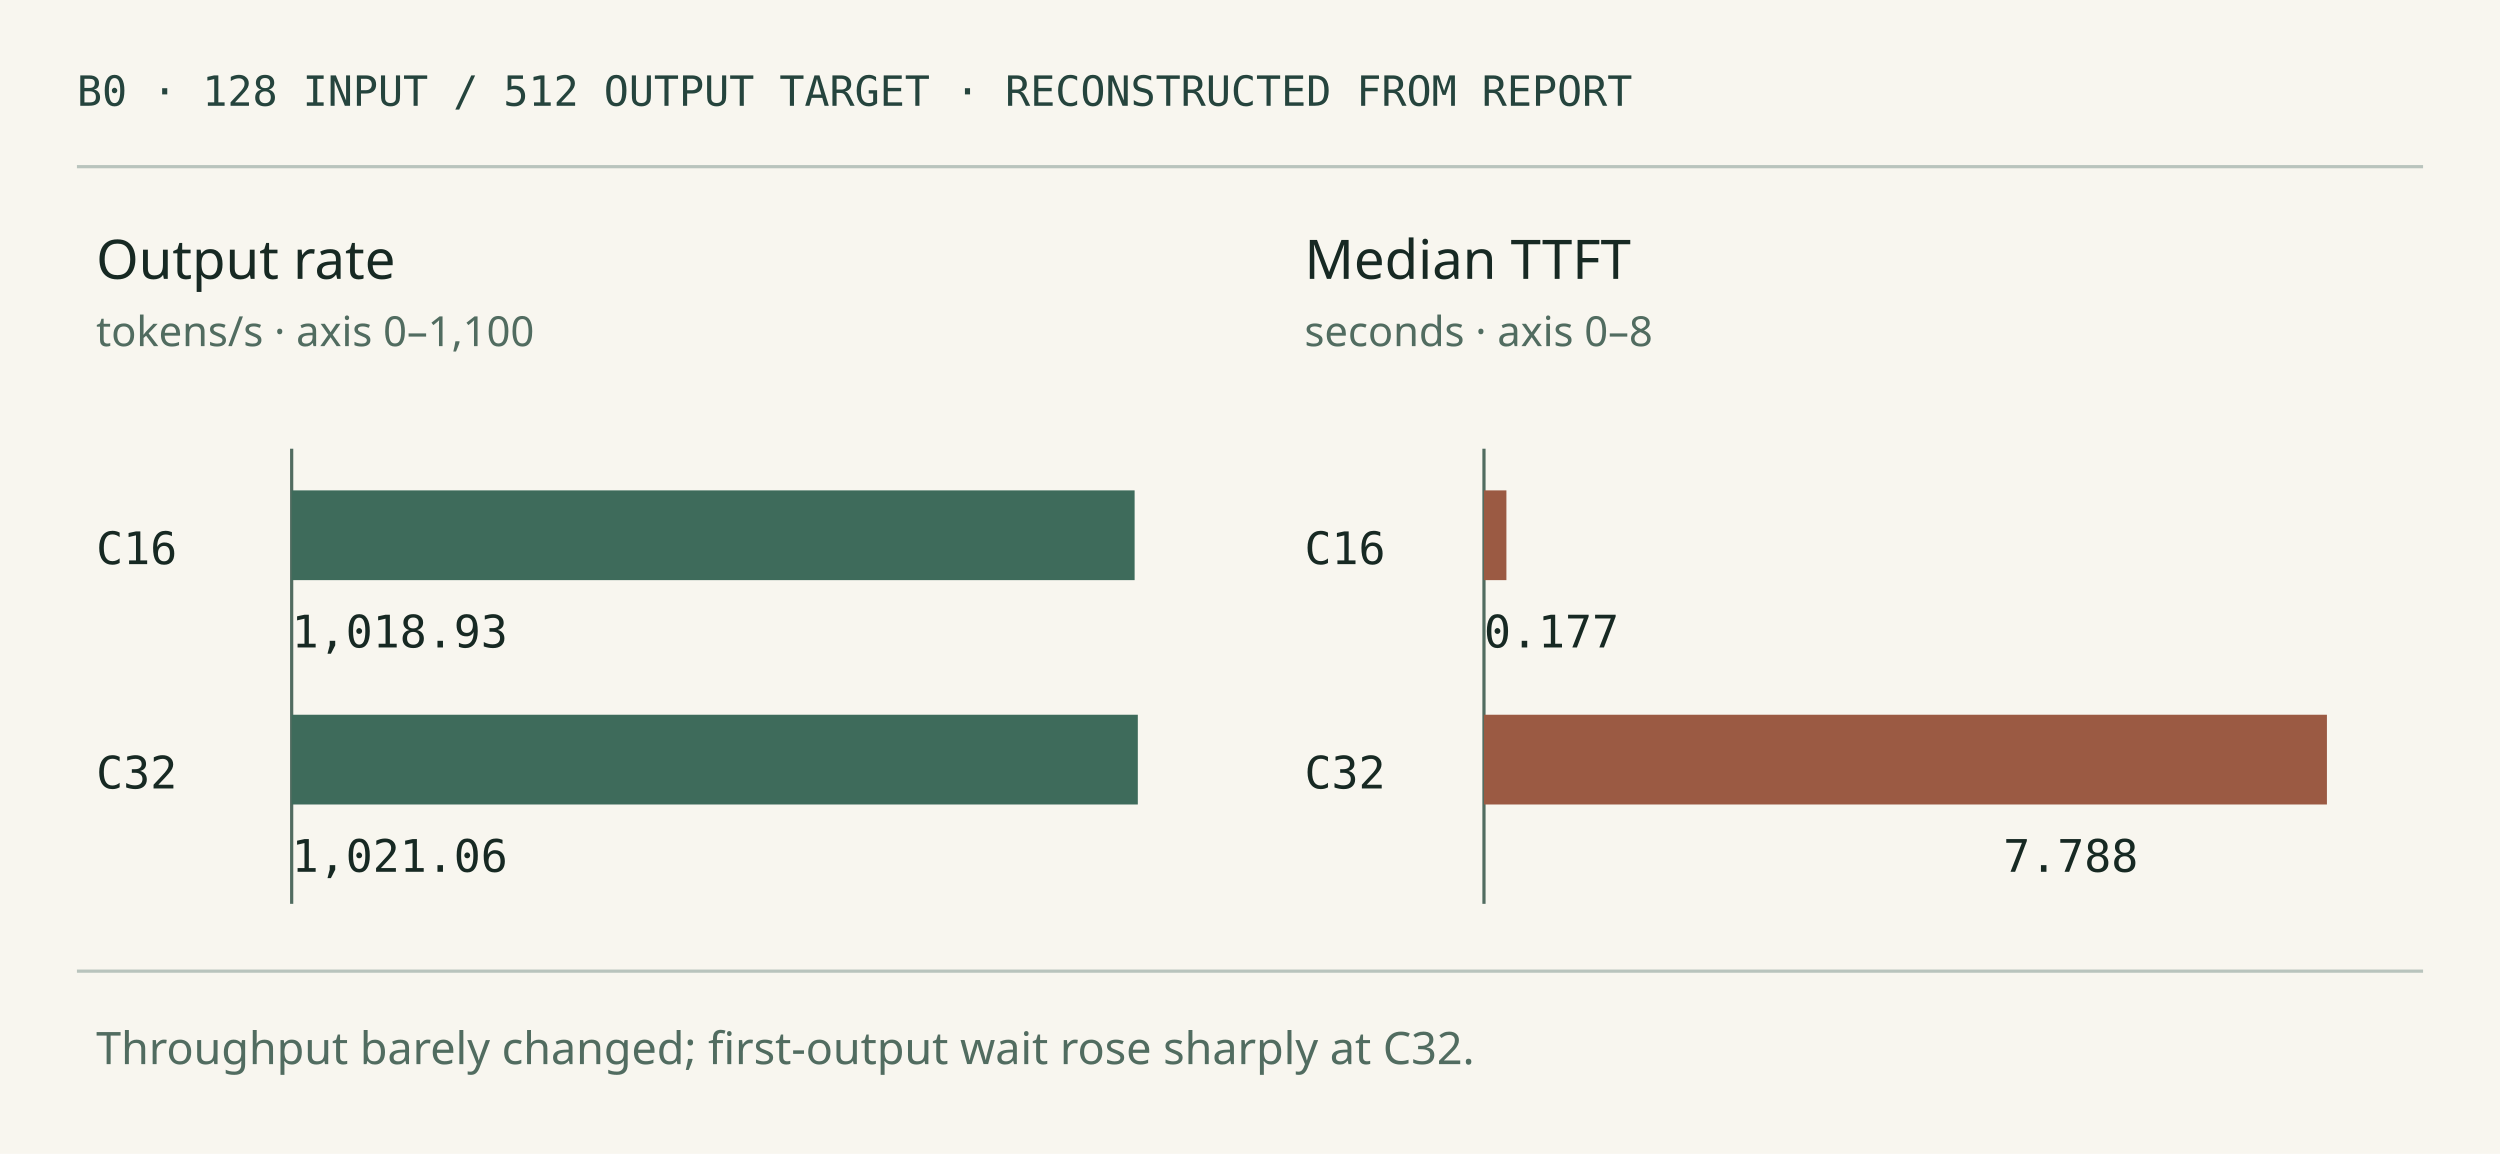
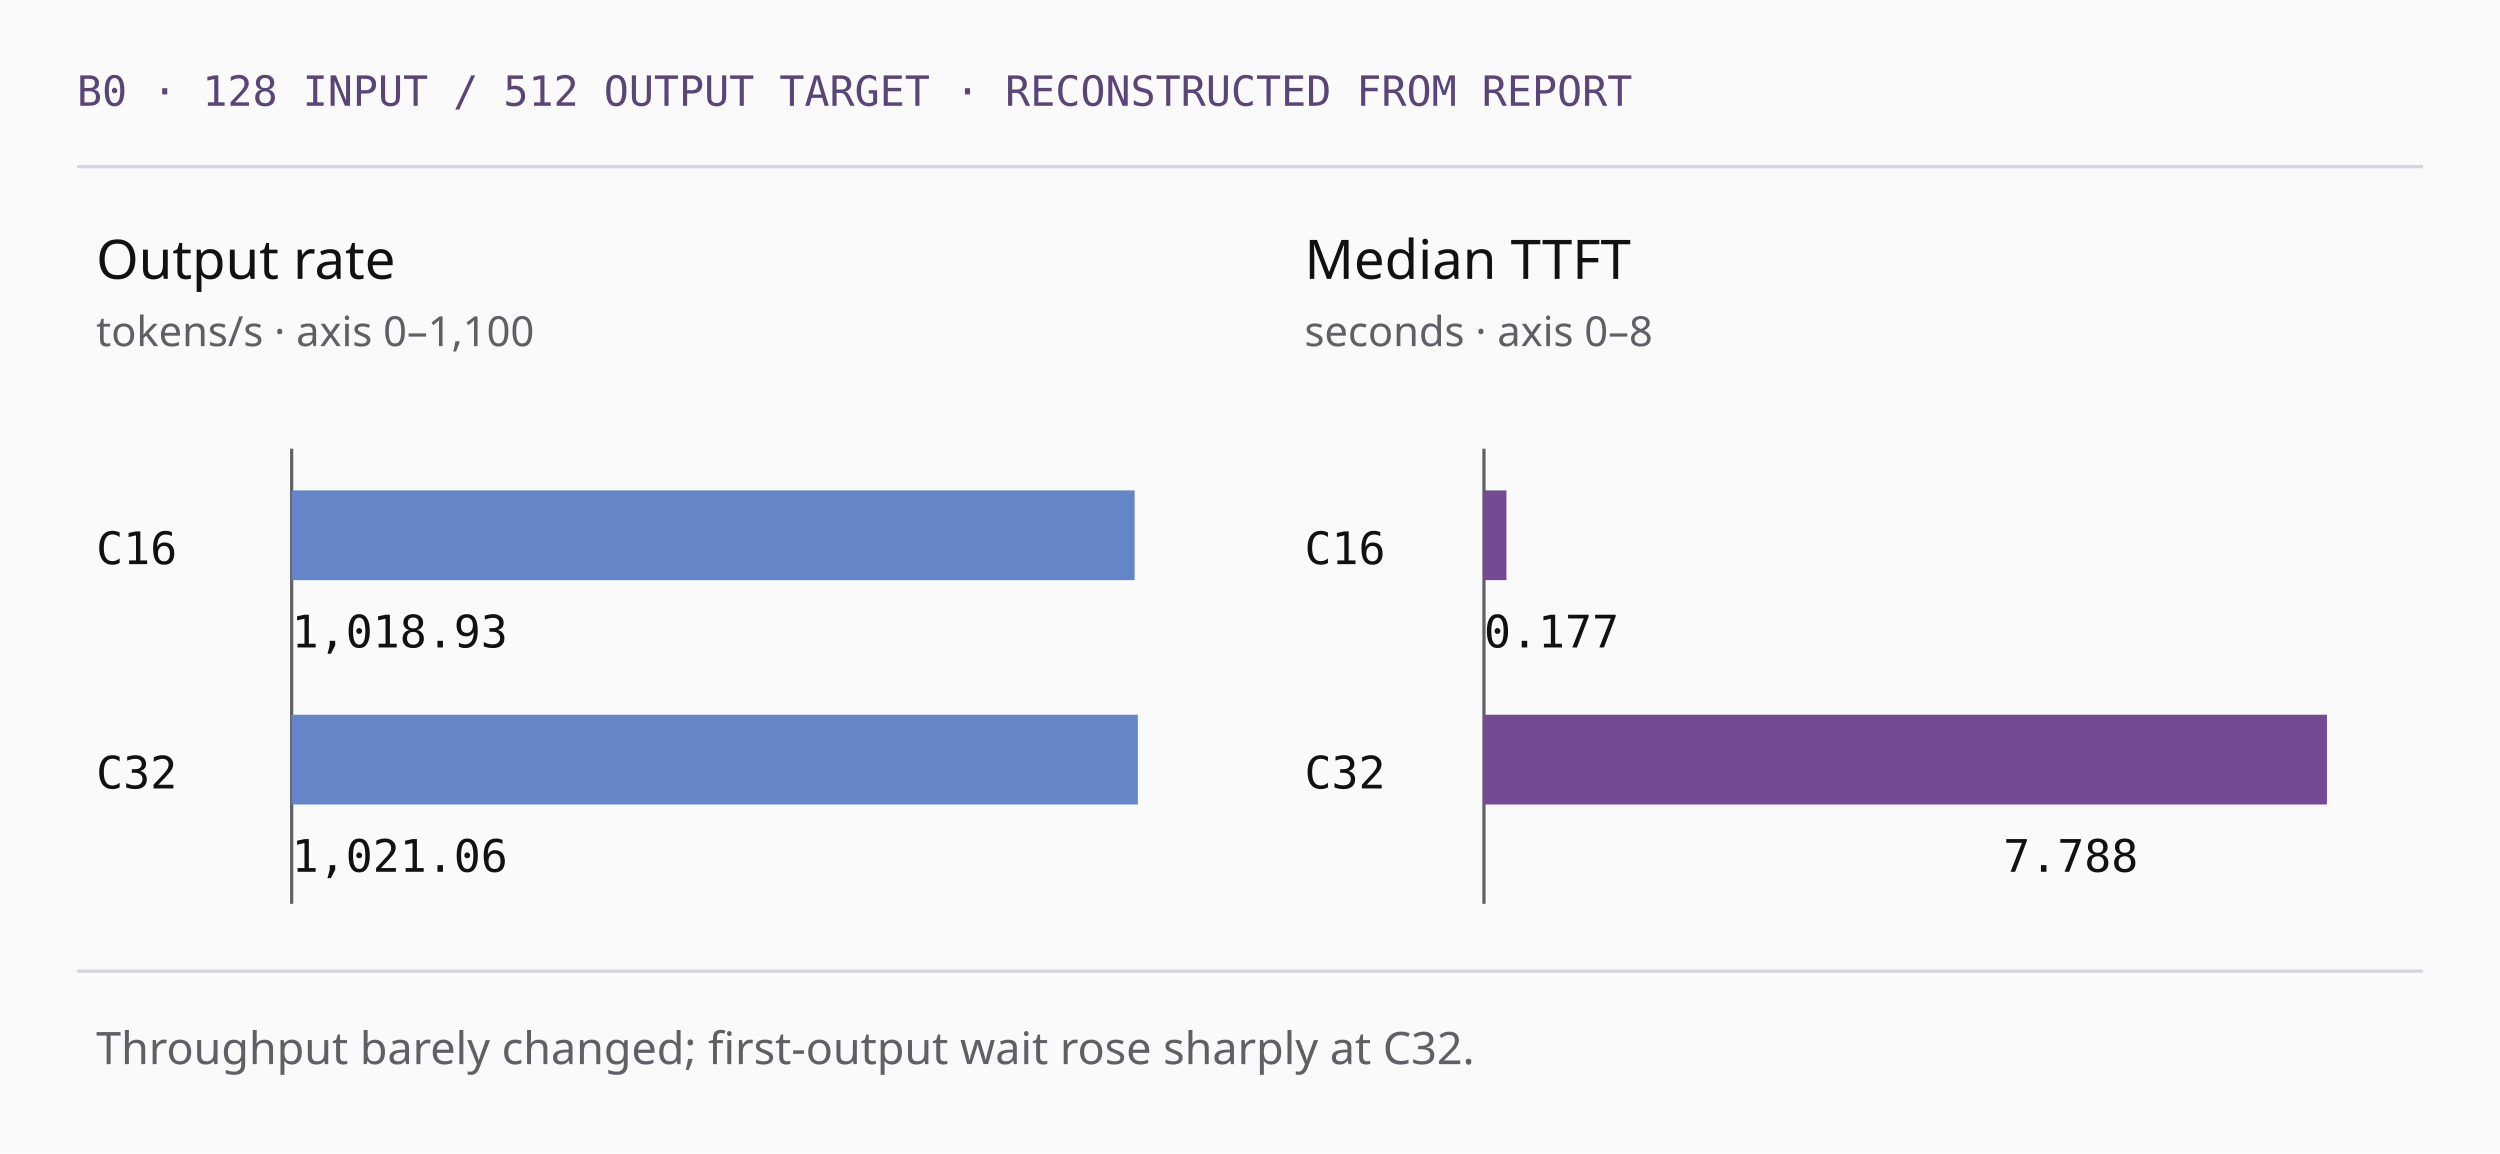
<svg xmlns="http://www.w3.org/2000/svg" viewBox="0 0 780 360" role="img" aria-labelledby="title desc">
-   <rect width="780" height="360" fill="#f8f6ef" />
-   <text x="24" y="33" fill="#25443d" font-size="13" font-family="monospace">B0 · 128 INPUT / 512 OUTPUT TARGET · RECONSTRUCTED FROM REPORT</text>
-   <line x1="24" y1="52" x2="756" y2="52" stroke="#b9c4bd" />
-   <text x="30" y="87" fill="#172923" font-size="17" font-family="sans-serif">Output rate</text>
-   <text x="30" y="108" fill="#516c60" font-size="13" font-family="sans-serif">tokens/s · axis 0–1,100</text>
-   <text x="407" y="87" fill="#172923" font-size="17" font-family="sans-serif">Median TTFT</text>
-   <text x="407" y="108" fill="#516c60" font-size="13" font-family="sans-serif">seconds · axis 0–8</text>
-   <line x1="91" y1="140" x2="91" y2="282" stroke="#516c60" />
-   <line x1="463" y1="140" x2="463" y2="282" stroke="#516c60" />
-   <g fill="#172923" font-size="14" font-family="monospace">
+   <rect width="780" height="360" fill="#fafafa" />
+   <text x="24" y="33" fill="#594578" font-size="13" font-family="monospace">B0 · 128 INPUT / 512 OUTPUT TARGET · RECONSTRUCTED FROM REPORT</text>
+   <line x1="24" y1="52" x2="756" y2="52" stroke="#d5d5dc" />
+   <text x="30" y="87" fill="#111111" font-size="17" font-family="sans-serif">Output rate</text>
+   <text x="30" y="108" fill="#5f5f66" font-size="13" font-family="sans-serif">tokens/s · axis 0–1,100</text>
+   <text x="407" y="87" fill="#111111" font-size="17" font-family="sans-serif">Median TTFT</text>
+   <text x="407" y="108" fill="#5f5f66" font-size="13" font-family="sans-serif">seconds · axis 0–8</text>
+   <line x1="91" y1="140" x2="91" y2="282" stroke="#5f5f66" />
+   <line x1="463" y1="140" x2="463" y2="282" stroke="#5f5f66" />
+   <g fill="#111111" font-size="14" font-family="monospace">
    <text x="30" y="176">C16</text>
    <text x="30" y="246">C32</text>
    <text x="407" y="176">C16</text>
    <text x="407" y="246">C32</text>
  </g>
-   <rect x="91" y="153" width="263" height="28" fill="#3e6b5b" />
-   <rect x="91" y="223" width="264" height="28" fill="#3e6b5b" />
-   <rect x="463" y="153" width="7" height="28" fill="#9b5a43" />
-   <rect x="463" y="223" width="263" height="28" fill="#9b5a43" />
-   <g fill="#172923" font-size="14" font-family="monospace">
+   <rect x="91" y="153" width="263" height="28" fill="#6486c9" />
+   <rect x="91" y="223" width="264" height="28" fill="#6486c9" />
+   <rect x="463" y="153" width="7" height="28" fill="#754a94" />
+   <rect x="463" y="223" width="263" height="28" fill="#754a94" />
+   <g fill="#111111" font-size="14" font-family="monospace">
    <text x="91" y="202">1,018.93</text>
    <text x="91" y="272">1,021.06</text>
    <text x="463" y="202">0.177</text>
    <text x="625" y="272">7.788</text>
  </g>
-   <line x1="24" y1="303" x2="756" y2="303" stroke="#b9c4bd" />
-   <text x="30" y="332" fill="#516c60" font-size="14" font-family="sans-serif">Throughput barely changed; first-output wait rose sharply at C32.</text>
+   <line x1="24" y1="303" x2="756" y2="303" stroke="#d5d5dc" />
+   <text x="30" y="332" fill="#5f5f66" font-size="14" font-family="sans-serif">Throughput barely changed; first-output wait rose sharply at C32.</text>
</svg>
